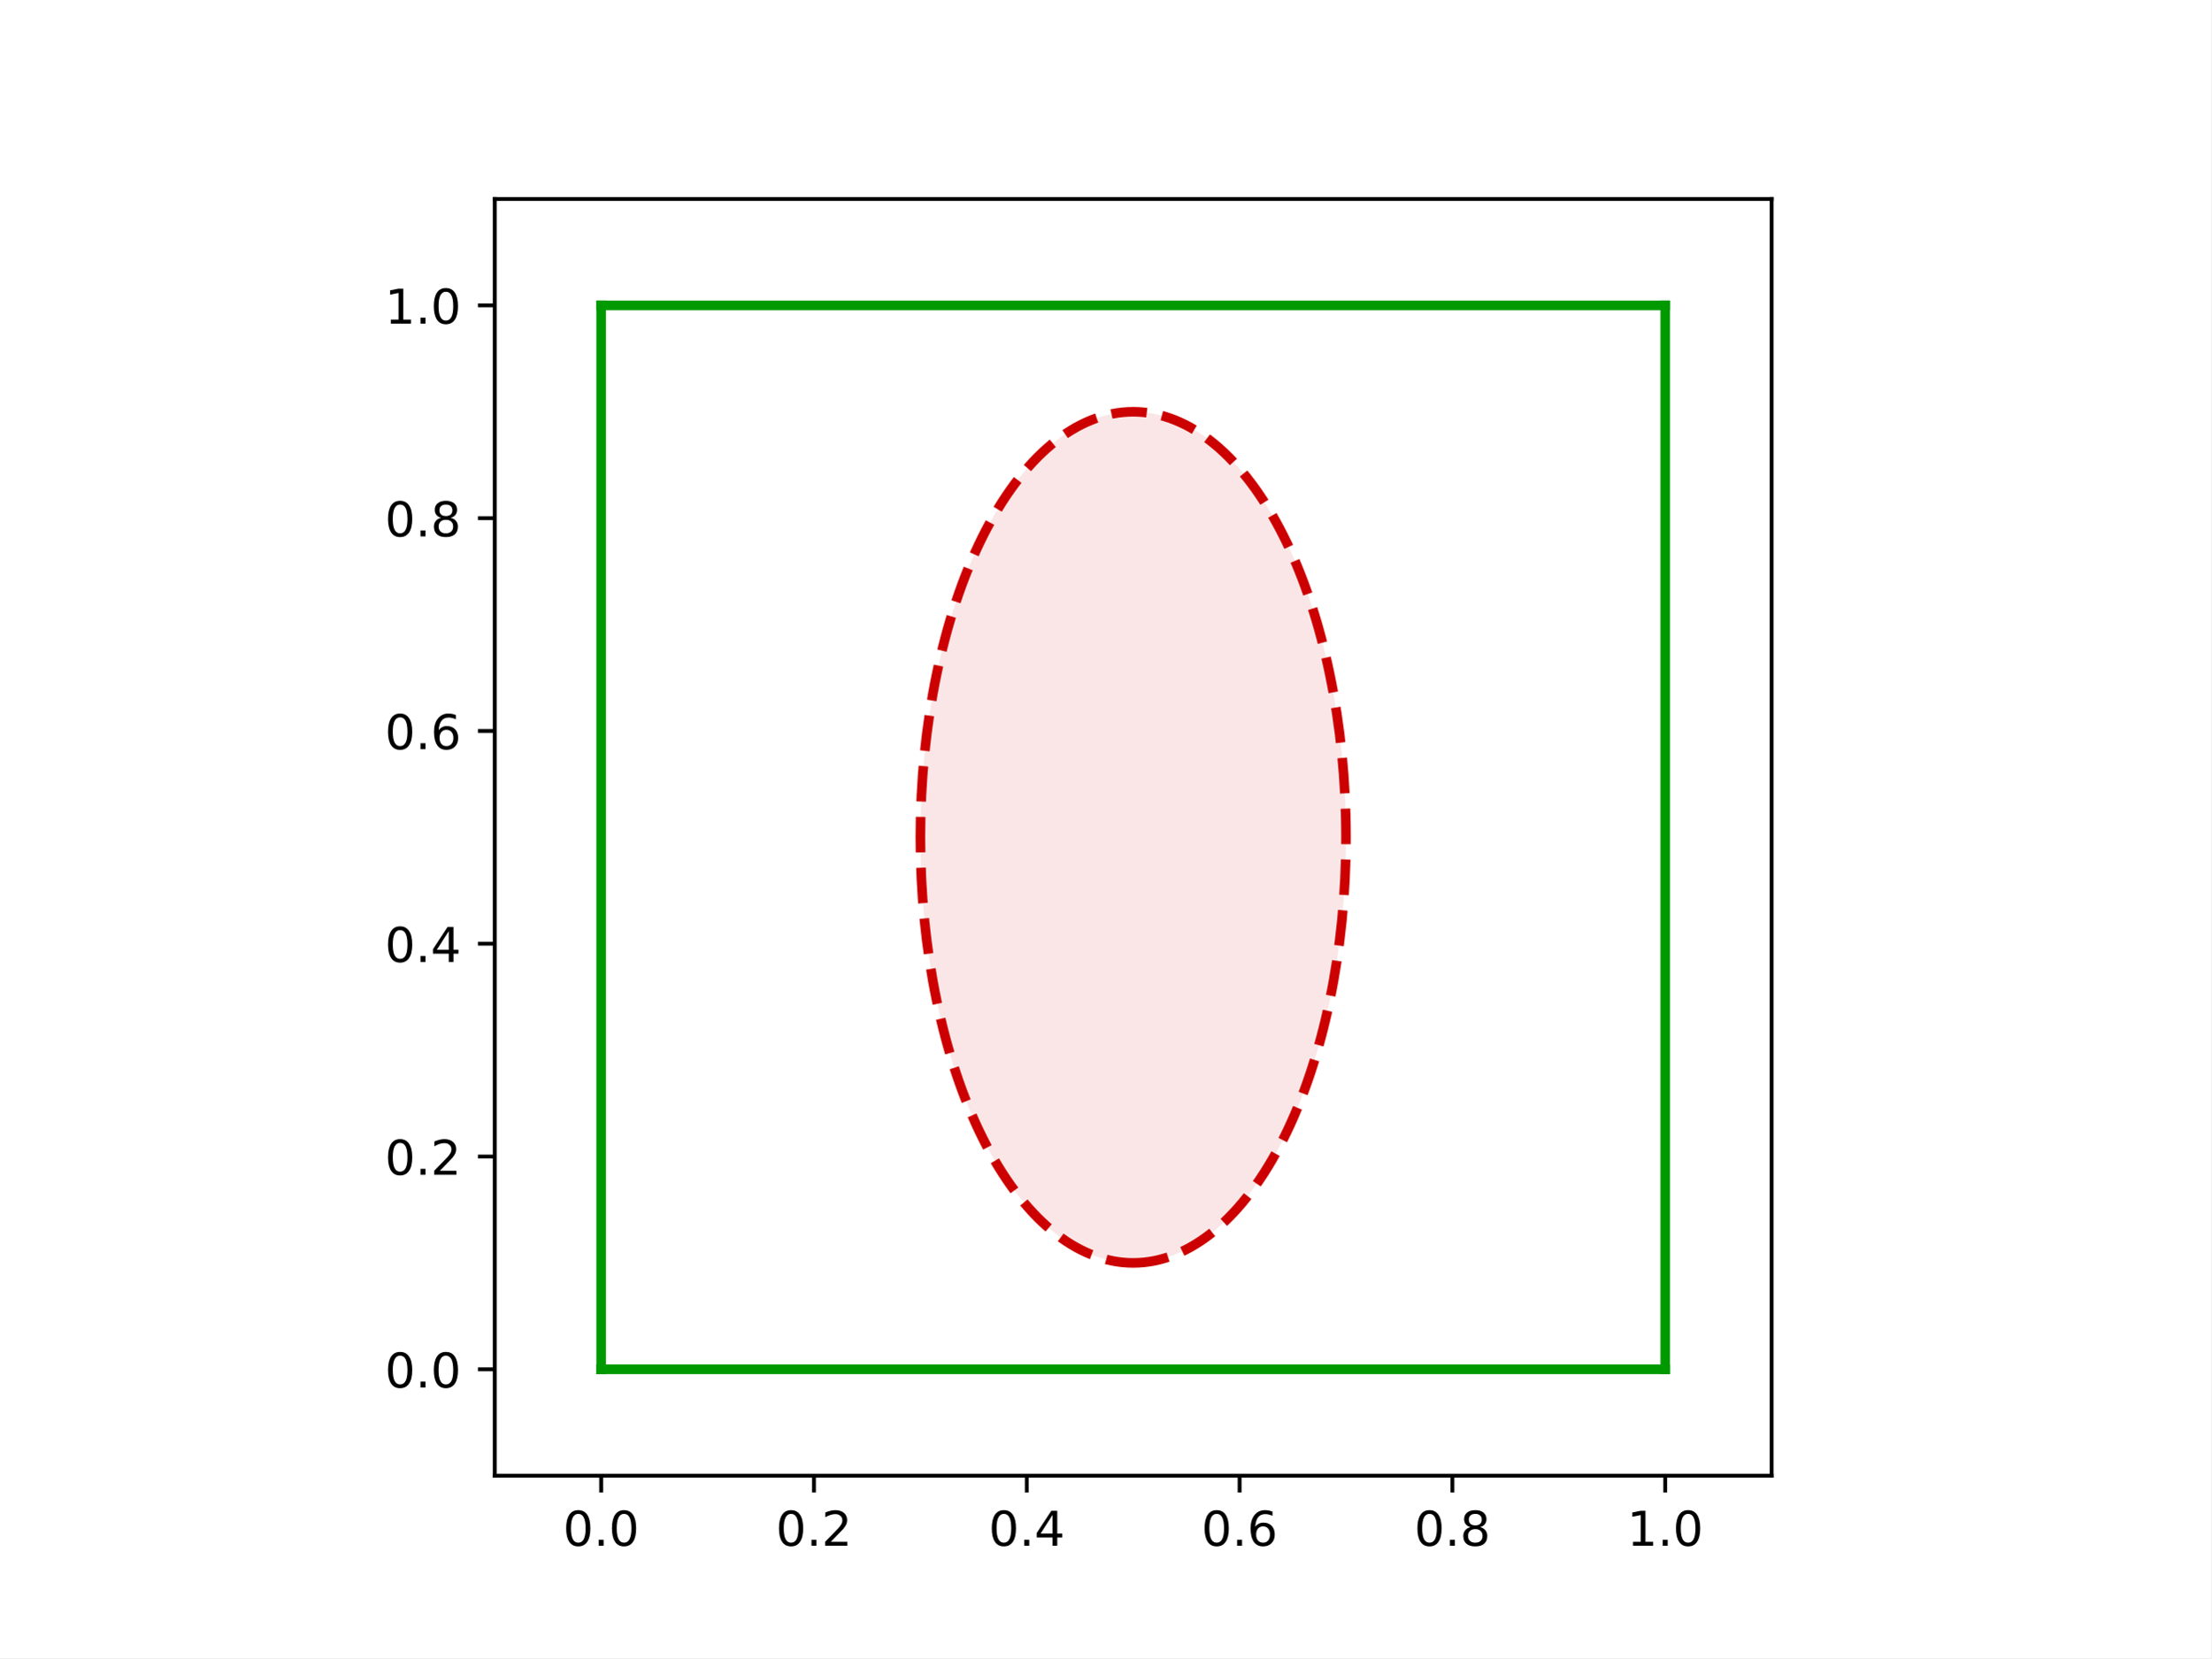
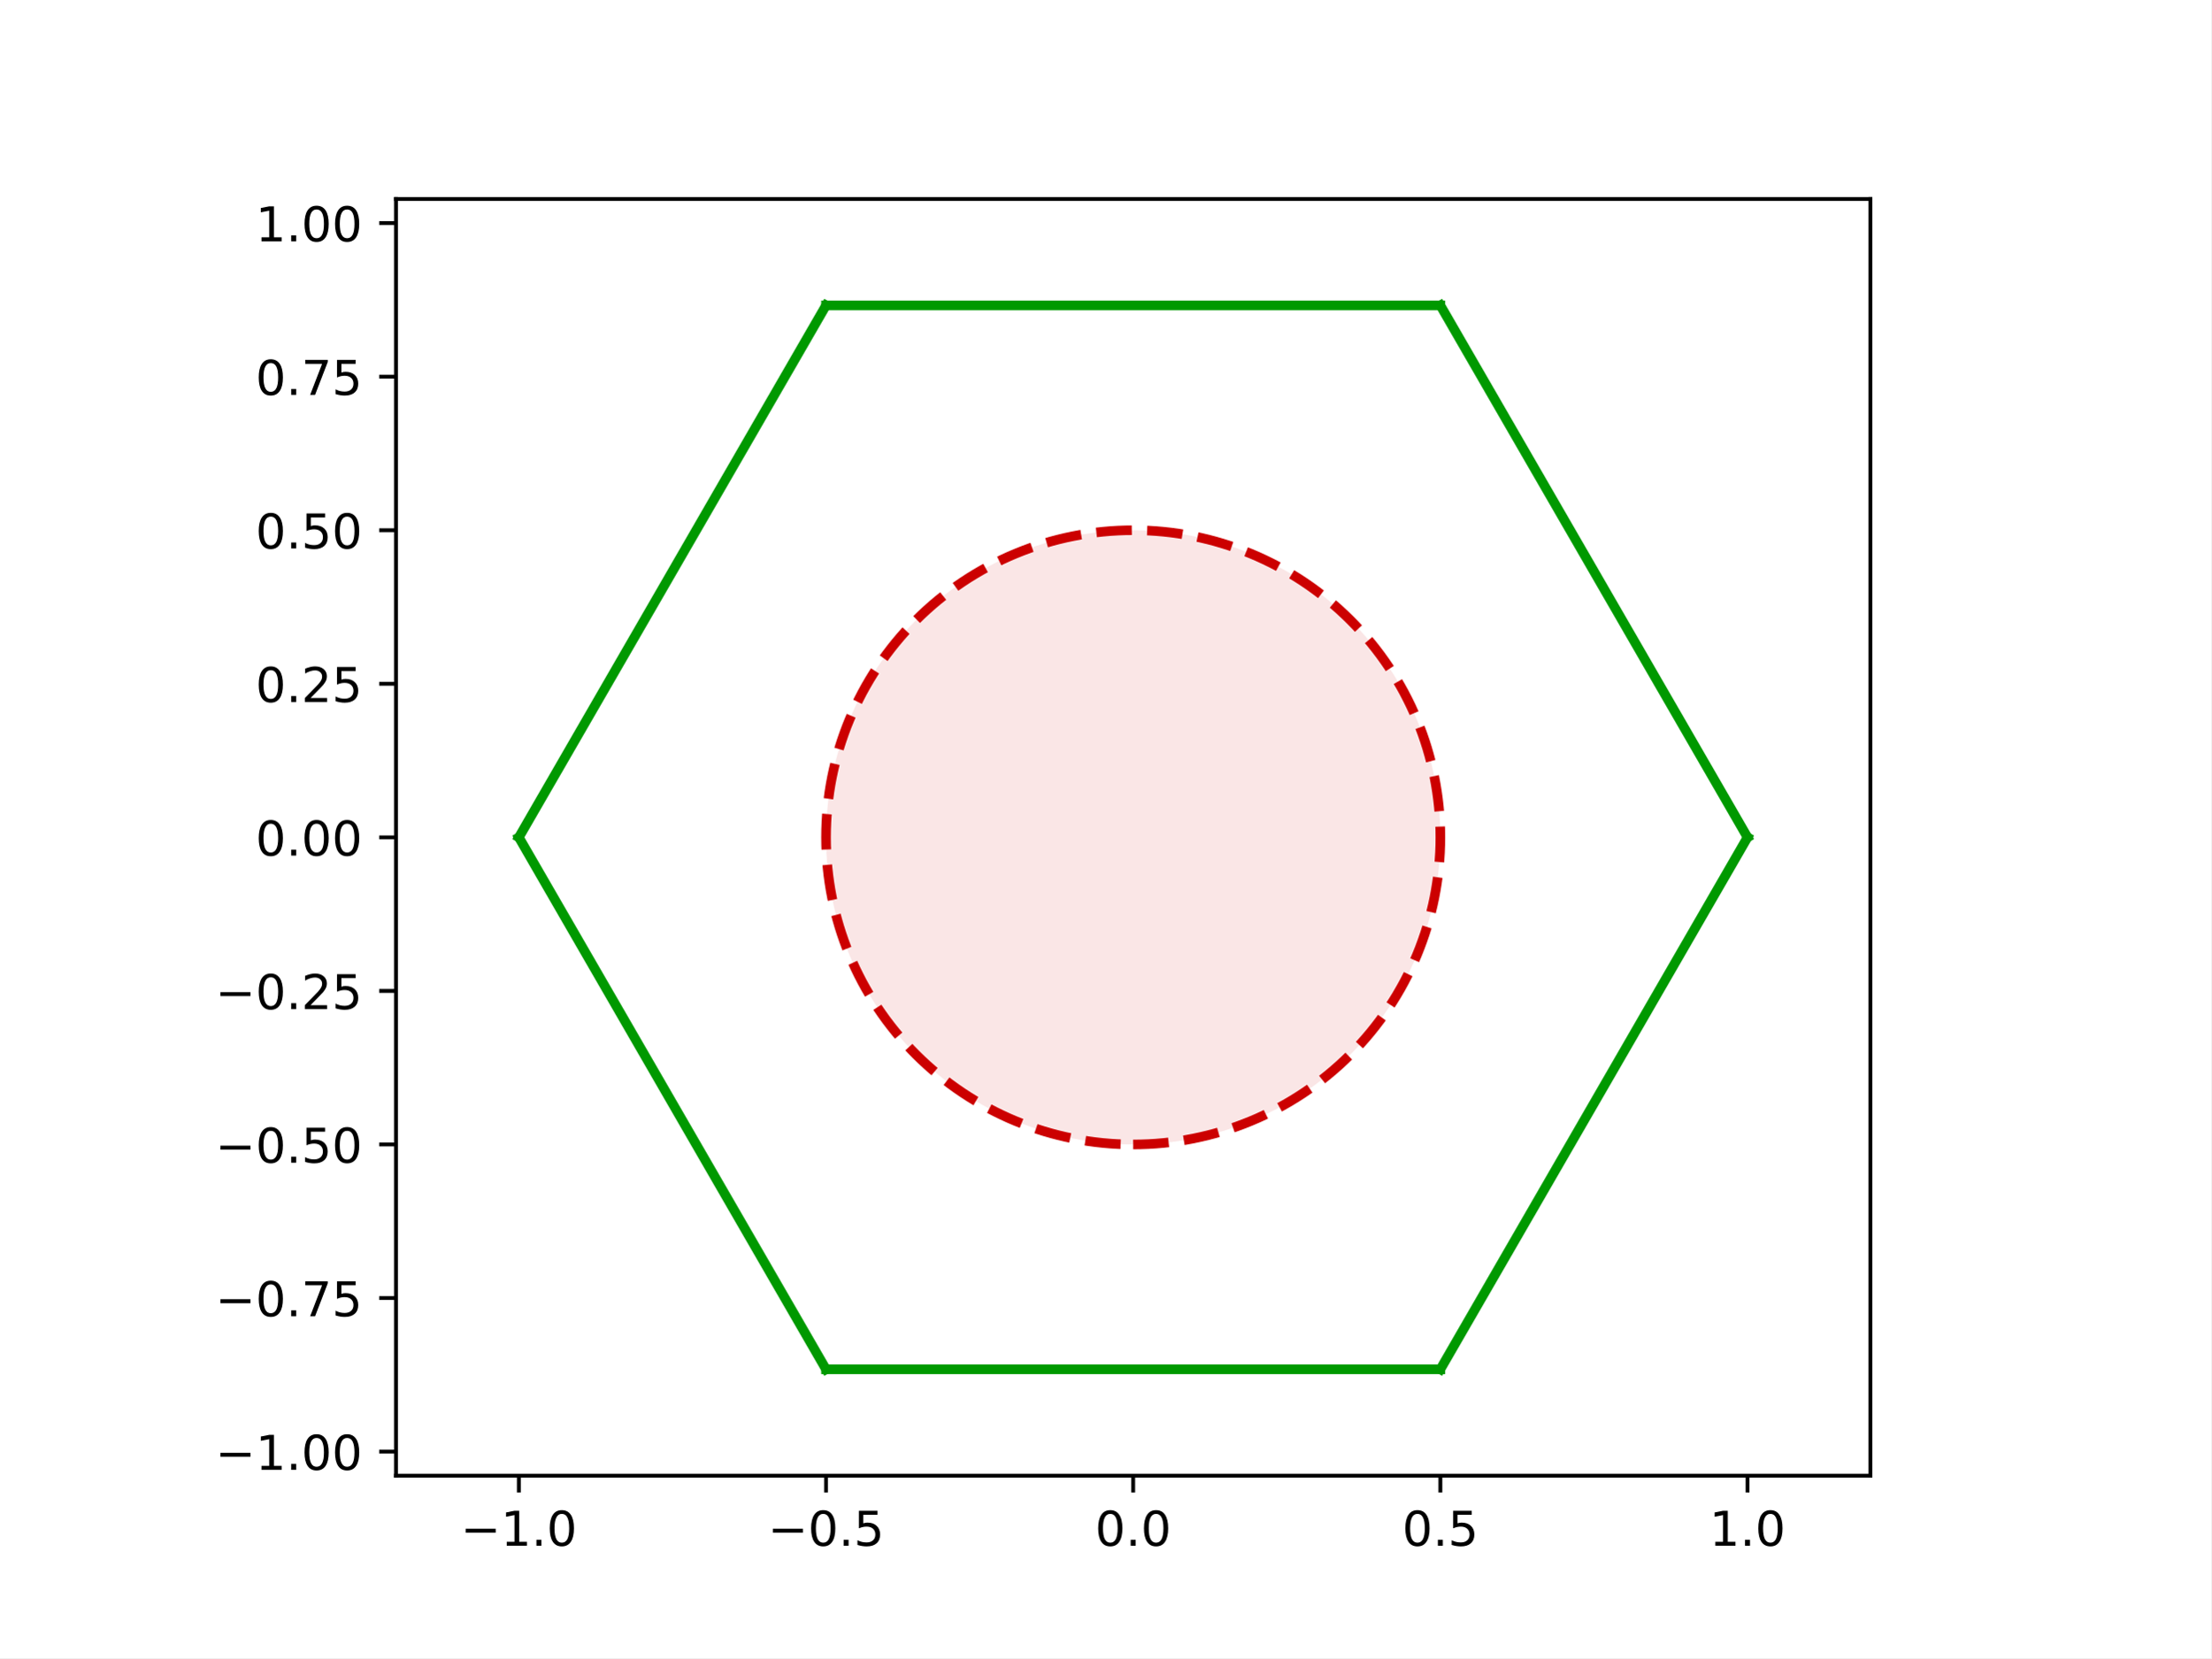
<svg xmlns="http://www.w3.org/2000/svg" xmlns:xlink="http://www.w3.org/1999/xlink" height="345.6pt" version="1.1" viewBox="0 0 460.8 345.6" width="460.8pt">
  <defs>
    <style type="text/css">
*{stroke-linecap:butt;stroke-linejoin:round;}
  </style>
  </defs>
  <g id="figure_1">
    <g id="patch_1">
      <path d="M 0 345.6  L 460.8 345.6  L 460.8 0  L 0 0  z " style="fill:#ffffff;" />
    </g>
    <g id="axes_1">
      <g id="patch_2">
-         <path d="M 103.104 307.584  L 369.216 307.584  L 369.216 41.472  L 103.104 41.472  z " style="fill:#ffffff;" />
+         <path d="M 82.52 307.584  L 389.8 307.584  L 389.8 41.472  L 82.52 41.472  z " style="fill:#ffffff;" />
      </g>
      <g id="patch_3">
-         <path clip-path="url(#pd7f621718c)" d="M 236.16 263.232  C 247.922 263.232 259.204 253.886 267.522 237.251  C 275.839 220.617 280.512 198.053 280.512 174.528  C 280.512 151.003 275.839 128.439 267.522 111.805  C 259.204 95.17 247.922 85.824 236.16 85.824  C 224.398 85.824 213.116 95.17 204.798 111.805  C 196.481 128.439 191.808 151.003 191.808 174.528  C 191.808 198.053 196.481 220.617 204.798 237.251  C 213.116 253.886 224.398 263.232 236.16 263.232  z " style="fill:#cc0000;fill-opacity:0.1;stroke:#cc0000;stroke-dasharray:7.4,3.2;stroke-dashoffset:0;stroke-linejoin:miter;stroke-width:2;" />
+         <path clip-path="url(#pcc6d01d5e2)" d="M 236.16 238.545  C 253.137 238.545 269.422 231.799 281.427 219.795  C 293.431 207.79 300.177 191.505 300.177 174.528  C 300.177 157.551 293.431 141.266 281.427 129.261  C 269.422 117.257 253.137 110.511 236.16 110.511  C 219.183 110.511 202.898 117.257 190.893 129.261  C 178.889 141.266 172.143 157.551 172.143 174.528  C 172.143 191.505 178.889 207.79 190.893 219.795  C 202.898 231.799 219.183 238.545 236.16 238.545  z " style="fill:#cc0000;fill-opacity:0.1;stroke:#cc0000;stroke-dasharray:7.4,3.2;stroke-dashoffset:0;stroke-linejoin:miter;stroke-width:2;" />
      </g>
      <g id="matplotlib.axis_1">
        <g id="xtick_1">
          <g id="line2d_1">
            <defs>
-               <path d="M 0 0  L 0 3.5  " id="m2ffac8cfda" style="stroke:#000000;stroke-width:0.8;" />
-             </defs>
-             <g>
-               <use style="stroke:#000000;stroke-width:0.8;" x="125.28" xlink:href="#m2ffac8cfda" y="307.584" />
+               <path d="M 0 0  L 0 3.5  " id="mb484c8c339" style="stroke:#000000;stroke-width:0.8;" />
+             </defs>
+             <g>
+               <use style="stroke:#000000;stroke-width:0.8;" x="108.127" xlink:href="#mb484c8c339" y="307.584" />
            </g>
          </g>
          <g id="text_1">
            <defs>
+               <path d="M 10.594 35.5  L 73.188 35.5  L 73.188 27.203  L 10.594 27.203  z " id="DejaVuSans-2212" />
+               <path d="M 12.406 8.297  L 28.516 8.297  L 28.516 63.922  L 10.984 60.406  L 10.984 69.391  L 28.422 72.906  L 38.281 72.906  L 38.281 8.297  L 54.391 8.297  L 54.391 0  L 12.406 0  z " id="DejaVuSans-31" />
+               <path d="M 10.688 12.406  L 21 12.406  L 21 0  L 10.688 0  z " id="DejaVuSans-2e" />
              <path d="M 31.781 66.406  Q 24.172 66.406 20.328 58.906  Q 16.5 51.422 16.5 36.375  Q 16.5 21.391 20.328 13.891  Q 24.172 6.391 31.781 6.391  Q 39.453 6.391 43.281 13.891  Q 47.125 21.391 47.125 36.375  Q 47.125 51.422 43.281 58.906  Q 39.453 66.406 31.781 66.406  z M 31.781 74.219  Q 44.047 74.219 50.516 64.516  Q 56.984 54.828 56.984 36.375  Q 56.984 17.969 50.516 8.266  Q 44.047 -1.422 31.781 -1.422  Q 19.531 -1.422 13.062 8.266  Q 6.594 17.969 6.594 36.375  Q 6.594 54.828 13.062 64.516  Q 19.531 74.219 31.781 74.219  z " id="DejaVuSans-30" />
-               <path d="M 10.688 12.406  L 21 12.406  L 21 0  L 10.688 0  z " id="DejaVuSans-2e" />
-             </defs>
-             <g transform="translate(117.3284 322.1824)scale(0.1 -0.1)">
-               <use xlink:href="#DejaVuSans-30" />
-               <use x="63.623" xlink:href="#DejaVuSans-2e" />
-               <use x="95.41" xlink:href="#DejaVuSans-30" />
+             </defs>
+             <g transform="translate(95.9854 322.1824)scale(0.1 -0.1)">
+               <use xlink:href="#DejaVuSans-2212" />
+               <use x="83.789" xlink:href="#DejaVuSans-31" />
+               <use x="147.412" xlink:href="#DejaVuSans-2e" />
+               <use x="179.199" xlink:href="#DejaVuSans-30" />
            </g>
          </g>
        </g>
        <g id="xtick_2">
          <g id="line2d_2">
            <g>
-               <use style="stroke:#000000;stroke-width:0.8;" x="169.632" xlink:href="#m2ffac8cfda" y="307.584" />
+               <use style="stroke:#000000;stroke-width:0.8;" x="172.143" xlink:href="#mb484c8c339" y="307.584" />
            </g>
          </g>
          <g id="text_2">
            <defs>
-               <path d="M 19.188 8.297  L 53.609 8.297  L 53.609 0  L 7.328 0  L 7.328 8.297  Q 12.938 14.109 22.625 23.891  Q 32.328 33.688 34.812 36.531  Q 39.547 41.844 41.422 45.531  Q 43.312 49.219 43.312 52.781  Q 43.312 58.594 39.234 62.25  Q 35.156 65.922 28.609 65.922  Q 23.969 65.922 18.812 64.312  Q 13.672 62.703 7.812 59.422  L 7.812 69.391  Q 13.766 71.781 18.938 73  Q 24.125 74.219 28.422 74.219  Q 39.75 74.219 46.484 68.547  Q 53.219 62.891 53.219 53.422  Q 53.219 48.922 51.531 44.891  Q 49.859 40.875 45.406 35.406  Q 44.188 33.984 37.641 27.219  Q 31.109 20.453 19.188 8.297  z " id="DejaVuSans-32" />
-             </defs>
-             <g transform="translate(161.6804 322.1824)scale(0.1 -0.1)">
-               <use xlink:href="#DejaVuSans-30" />
-               <use x="63.623" xlink:href="#DejaVuSans-2e" />
-               <use x="95.41" xlink:href="#DejaVuSans-32" />
+               <path d="M 10.797 72.906  L 49.516 72.906  L 49.516 64.594  L 19.828 64.594  L 19.828 46.734  Q 21.969 47.469 24.109 47.828  Q 26.266 48.188 28.422 48.188  Q 40.625 48.188 47.75 41.5  Q 54.891 34.812 54.891 23.391  Q 54.891 11.625 47.562 5.094  Q 40.234 -1.422 26.906 -1.422  Q 22.312 -1.422 17.547 -0.641  Q 12.797 0.141 7.719 1.703  L 7.719 11.625  Q 12.109 9.234 16.797 8.062  Q 21.484 6.891 26.703 6.891  Q 35.156 6.891 40.078 11.328  Q 45.016 15.766 45.016 23.391  Q 45.016 31 40.078 35.438  Q 35.156 39.891 26.703 39.891  Q 22.75 39.891 18.812 39.016  Q 14.891 38.141 10.797 36.281  z " id="DejaVuSans-35" />
+             </defs>
+             <g transform="translate(160.002 322.1824)scale(0.1 -0.1)">
+               <use xlink:href="#DejaVuSans-2212" />
+               <use x="83.789" xlink:href="#DejaVuSans-30" />
+               <use x="147.412" xlink:href="#DejaVuSans-2e" />
+               <use x="179.199" xlink:href="#DejaVuSans-35" />
            </g>
          </g>
        </g>
        <g id="xtick_3">
          <g id="line2d_3">
            <g>
-               <use style="stroke:#000000;stroke-width:0.8;" x="213.984" xlink:href="#m2ffac8cfda" y="307.584" />
+               <use style="stroke:#000000;stroke-width:0.8;" x="236.16" xlink:href="#mb484c8c339" y="307.584" />
            </g>
          </g>
          <g id="text_3">
-             <defs>
-               <path d="M 37.797 64.312  L 12.891 25.391  L 37.797 25.391  z M 35.203 72.906  L 47.609 72.906  L 47.609 25.391  L 58.016 25.391  L 58.016 17.188  L 47.609 17.188  L 47.609 0  L 37.797 0  L 37.797 17.188  L 4.891 17.188  L 4.891 26.703  z " id="DejaVuSans-34" />
-             </defs>
-             <g transform="translate(206.0324 322.1824)scale(0.1 -0.1)">
-               <use xlink:href="#DejaVuSans-30" />
-               <use x="63.623" xlink:href="#DejaVuSans-2e" />
-               <use x="95.41" xlink:href="#DejaVuSans-34" />
+             <g transform="translate(228.2084 322.1824)scale(0.1 -0.1)">
+               <use xlink:href="#DejaVuSans-30" />
+               <use x="63.623" xlink:href="#DejaVuSans-2e" />
+               <use x="95.41" xlink:href="#DejaVuSans-30" />
            </g>
          </g>
        </g>
        <g id="xtick_4">
          <g id="line2d_4">
            <g>
-               <use style="stroke:#000000;stroke-width:0.8;" x="258.336" xlink:href="#m2ffac8cfda" y="307.584" />
+               <use style="stroke:#000000;stroke-width:0.8;" x="300.177" xlink:href="#mb484c8c339" y="307.584" />
            </g>
          </g>
          <g id="text_4">
-             <defs>
-               <path d="M 33.016 40.375  Q 26.375 40.375 22.484 35.828  Q 18.609 31.297 18.609 23.391  Q 18.609 15.531 22.484 10.953  Q 26.375 6.391 33.016 6.391  Q 39.656 6.391 43.531 10.953  Q 47.406 15.531 47.406 23.391  Q 47.406 31.297 43.531 35.828  Q 39.656 40.375 33.016 40.375  z M 52.594 71.297  L 52.594 62.312  Q 48.875 64.062 45.094 64.984  Q 41.312 65.922 37.594 65.922  Q 27.828 65.922 22.672 59.328  Q 17.531 52.734 16.797 39.406  Q 19.672 43.656 24.016 45.922  Q 28.375 48.188 33.594 48.188  Q 44.578 48.188 50.953 41.516  Q 57.328 34.859 57.328 23.391  Q 57.328 12.156 50.688 5.359  Q 44.047 -1.422 33.016 -1.422  Q 20.359 -1.422 13.672 8.266  Q 6.984 17.969 6.984 36.375  Q 6.984 53.656 15.188 63.938  Q 23.391 74.219 37.203 74.219  Q 40.922 74.219 44.703 73.484  Q 48.484 72.75 52.594 71.297  z " id="DejaVuSans-36" />
-             </defs>
-             <g transform="translate(250.3844 322.1824)scale(0.1 -0.1)">
-               <use xlink:href="#DejaVuSans-30" />
-               <use x="63.623" xlink:href="#DejaVuSans-2e" />
-               <use x="95.41" xlink:href="#DejaVuSans-36" />
+             <g transform="translate(292.225 322.1824)scale(0.1 -0.1)">
+               <use xlink:href="#DejaVuSans-30" />
+               <use x="63.623" xlink:href="#DejaVuSans-2e" />
+               <use x="95.41" xlink:href="#DejaVuSans-35" />
            </g>
          </g>
        </g>
        <g id="xtick_5">
          <g id="line2d_5">
            <g>
-               <use style="stroke:#000000;stroke-width:0.8;" x="302.688" xlink:href="#m2ffac8cfda" y="307.584" />
+               <use style="stroke:#000000;stroke-width:0.8;" x="364.193" xlink:href="#mb484c8c339" y="307.584" />
            </g>
          </g>
          <g id="text_5">
-             <defs>
-               <path d="M 31.781 34.625  Q 24.75 34.625 20.719 30.859  Q 16.703 27.094 16.703 20.516  Q 16.703 13.922 20.719 10.156  Q 24.75 6.391 31.781 6.391  Q 38.812 6.391 42.859 10.172  Q 46.922 13.969 46.922 20.516  Q 46.922 27.094 42.891 30.859  Q 38.875 34.625 31.781 34.625  z M 21.922 38.812  Q 15.578 40.375 12.031 44.719  Q 8.5 49.078 8.5 55.328  Q 8.5 64.062 14.719 69.141  Q 20.953 74.219 31.781 74.219  Q 42.672 74.219 48.875 69.141  Q 55.078 64.062 55.078 55.328  Q 55.078 49.078 51.531 44.719  Q 48 40.375 41.703 38.812  Q 48.828 37.156 52.797 32.312  Q 56.781 27.484 56.781 20.516  Q 56.781 9.906 50.312 4.234  Q 43.844 -1.422 31.781 -1.422  Q 19.734 -1.422 13.25 4.234  Q 6.781 9.906 6.781 20.516  Q 6.781 27.484 10.781 32.312  Q 14.797 37.156 21.922 38.812  z M 18.312 54.391  Q 18.312 48.734 21.844 45.562  Q 25.391 42.391 31.781 42.391  Q 38.141 42.391 41.719 45.562  Q 45.312 48.734 45.312 54.391  Q 45.312 60.062 41.719 63.234  Q 38.141 66.406 31.781 66.406  Q 25.391 66.406 21.844 63.234  Q 18.312 60.062 18.312 54.391  z " id="DejaVuSans-38" />
-             </defs>
-             <g transform="translate(294.7364 322.1824)scale(0.1 -0.1)">
-               <use xlink:href="#DejaVuSans-30" />
-               <use x="63.623" xlink:href="#DejaVuSans-2e" />
-               <use x="95.41" xlink:href="#DejaVuSans-38" />
-             </g>
-           </g>
-         </g>
-         <g id="xtick_6">
-           <g id="line2d_6">
-             <g>
-               <use style="stroke:#000000;stroke-width:0.8;" x="347.04" xlink:href="#m2ffac8cfda" y="307.584" />
-             </g>
-           </g>
-           <g id="text_6">
-             <defs>
-               <path d="M 12.406 8.297  L 28.516 8.297  L 28.516 63.922  L 10.984 60.406  L 10.984 69.391  L 28.422 72.906  L 38.281 72.906  L 38.281 8.297  L 54.391 8.297  L 54.391 0  L 12.406 0  z " id="DejaVuSans-31" />
-             </defs>
-             <g transform="translate(339.0884 322.1824)scale(0.1 -0.1)">
+             <g transform="translate(356.2416 322.1824)scale(0.1 -0.1)">
              <use xlink:href="#DejaVuSans-31" />
              <use x="63.623" xlink:href="#DejaVuSans-2e" />
              <use x="95.41" xlink:href="#DejaVuSans-30" />
            </g>
          </g>
        </g>
      </g>
      <g id="matplotlib.axis_2">
        <g id="ytick_1">
+           <g id="line2d_6">
+             <defs>
+               <path d="M 0 0  L -3.5 0  " id="m9d79d59b22" style="stroke:#000000;stroke-width:0.8;" />
+             </defs>
+             <g>
+               <use style="stroke:#000000;stroke-width:0.8;" x="82.52" xlink:href="#m9d79d59b22" y="302.561" />
+             </g>
+           </g>
+           <g id="text_6">
+             <g transform="translate(44.87485 306.3604)scale(0.1 -0.1)">
+               <use xlink:href="#DejaVuSans-2212" />
+               <use x="83.789" xlink:href="#DejaVuSans-31" />
+               <use x="147.412" xlink:href="#DejaVuSans-2e" />
+               <use x="179.199" xlink:href="#DejaVuSans-30" />
+               <use x="242.822" xlink:href="#DejaVuSans-30" />
+             </g>
+           </g>
+         </g>
+         <g id="ytick_2">
          <g id="line2d_7">
-             <defs>
-               <path d="M 0 0  L -3.5 0  " id="me704c8c334" style="stroke:#000000;stroke-width:0.8;" />
-             </defs>
-             <g>
-               <use style="stroke:#000000;stroke-width:0.8;" x="103.104" xlink:href="#me704c8c334" y="285.408" />
+             <g>
+               <use style="stroke:#000000;stroke-width:0.8;" x="82.52" xlink:href="#m9d79d59b22" y="270.553" />
            </g>
          </g>
          <g id="text_7">
-             <g transform="translate(80.20087 289.2072)scale(0.1 -0.1)">
-               <use xlink:href="#DejaVuSans-30" />
-               <use x="63.623" xlink:href="#DejaVuSans-2e" />
-               <use x="95.41" xlink:href="#DejaVuSans-30" />
-             </g>
-           </g>
-         </g>
-         <g id="ytick_2">
+             <defs>
+               <path d="M 8.203 72.906  L 55.078 72.906  L 55.078 68.703  L 28.609 0  L 18.312 0  L 43.219 64.594  L 8.203 64.594  z " id="DejaVuSans-37" />
+             </defs>
+             <g transform="translate(44.87485 274.3521)scale(0.1 -0.1)">
+               <use xlink:href="#DejaVuSans-2212" />
+               <use x="83.789" xlink:href="#DejaVuSans-30" />
+               <use x="147.412" xlink:href="#DejaVuSans-2e" />
+               <use x="179.199" xlink:href="#DejaVuSans-37" />
+               <use x="242.822" xlink:href="#DejaVuSans-35" />
+             </g>
+           </g>
+         </g>
+         <g id="ytick_3">
          <g id="line2d_8">
            <g>
-               <use style="stroke:#000000;stroke-width:0.8;" x="103.104" xlink:href="#me704c8c334" y="241.056" />
+               <use style="stroke:#000000;stroke-width:0.8;" x="82.52" xlink:href="#m9d79d59b22" y="238.545" />
            </g>
          </g>
          <g id="text_8">
-             <g transform="translate(80.20087 244.8552)scale(0.1 -0.1)">
+             <g transform="translate(44.87485 242.3438)scale(0.1 -0.1)">
+               <use xlink:href="#DejaVuSans-2212" />
+               <use x="83.789" xlink:href="#DejaVuSans-30" />
+               <use x="147.412" xlink:href="#DejaVuSans-2e" />
+               <use x="179.199" xlink:href="#DejaVuSans-35" />
+               <use x="242.822" xlink:href="#DejaVuSans-30" />
+             </g>
+           </g>
+         </g>
+         <g id="ytick_4">
+           <g id="line2d_9">
+             <g>
+               <use style="stroke:#000000;stroke-width:0.8;" x="82.52" xlink:href="#m9d79d59b22" y="206.536" />
+             </g>
+           </g>
+           <g id="text_9">
+             <defs>
+               <path d="M 19.188 8.297  L 53.609 8.297  L 53.609 0  L 7.328 0  L 7.328 8.297  Q 12.938 14.109 22.625 23.891  Q 32.328 33.688 34.812 36.531  Q 39.547 41.844 41.422 45.531  Q 43.312 49.219 43.312 52.781  Q 43.312 58.594 39.234 62.25  Q 35.156 65.922 28.609 65.922  Q 23.969 65.922 18.812 64.312  Q 13.672 62.703 7.812 59.422  L 7.812 69.391  Q 13.766 71.781 18.938 73  Q 24.125 74.219 28.422 74.219  Q 39.75 74.219 46.484 68.547  Q 53.219 62.891 53.219 53.422  Q 53.219 48.922 51.531 44.891  Q 49.859 40.875 45.406 35.406  Q 44.188 33.984 37.641 27.219  Q 31.109 20.453 19.188 8.297  z " id="DejaVuSans-32" />
+             </defs>
+             <g transform="translate(44.87485 210.3355)scale(0.1 -0.1)">
+               <use xlink:href="#DejaVuSans-2212" />
+               <use x="83.789" xlink:href="#DejaVuSans-30" />
+               <use x="147.412" xlink:href="#DejaVuSans-2e" />
+               <use x="179.199" xlink:href="#DejaVuSans-32" />
+               <use x="242.822" xlink:href="#DejaVuSans-35" />
+             </g>
+           </g>
+         </g>
+         <g id="ytick_5">
+           <g id="line2d_10">
+             <g>
+               <use style="stroke:#000000;stroke-width:0.8;" x="82.52" xlink:href="#m9d79d59b22" y="174.528" />
+             </g>
+           </g>
+           <g id="text_10">
+             <g transform="translate(53.25454 178.3272)scale(0.1 -0.1)">
+               <use xlink:href="#DejaVuSans-30" />
+               <use x="63.623" xlink:href="#DejaVuSans-2e" />
+               <use x="95.41" xlink:href="#DejaVuSans-30" />
+               <use x="159.033" xlink:href="#DejaVuSans-30" />
+             </g>
+           </g>
+         </g>
+         <g id="ytick_6">
+           <g id="line2d_11">
+             <g>
+               <use style="stroke:#000000;stroke-width:0.8;" x="82.52" xlink:href="#m9d79d59b22" y="142.52" />
+             </g>
+           </g>
+           <g id="text_11">
+             <g transform="translate(53.25454 146.3189)scale(0.1 -0.1)">
              <use xlink:href="#DejaVuSans-30" />
              <use x="63.623" xlink:href="#DejaVuSans-2e" />
              <use x="95.41" xlink:href="#DejaVuSans-32" />
-             </g>
-           </g>
-         </g>
-         <g id="ytick_3">
-           <g id="line2d_9">
-             <g>
-               <use style="stroke:#000000;stroke-width:0.8;" x="103.104" xlink:href="#me704c8c334" y="196.704" />
-             </g>
-           </g>
-           <g id="text_9">
-             <g transform="translate(80.20087 200.5032)scale(0.1 -0.1)">
-               <use xlink:href="#DejaVuSans-30" />
-               <use x="63.623" xlink:href="#DejaVuSans-2e" />
-               <use x="95.41" xlink:href="#DejaVuSans-34" />
-             </g>
-           </g>
-         </g>
-         <g id="ytick_4">
-           <g id="line2d_10">
-             <g>
-               <use style="stroke:#000000;stroke-width:0.8;" x="103.104" xlink:href="#me704c8c334" y="152.352" />
-             </g>
-           </g>
-           <g id="text_10">
-             <g transform="translate(80.20087 156.1512)scale(0.1 -0.1)">
-               <use xlink:href="#DejaVuSans-30" />
-               <use x="63.623" xlink:href="#DejaVuSans-2e" />
-               <use x="95.41" xlink:href="#DejaVuSans-36" />
-             </g>
-           </g>
-         </g>
-         <g id="ytick_5">
-           <g id="line2d_11">
-             <g>
-               <use style="stroke:#000000;stroke-width:0.8;" x="103.104" xlink:href="#me704c8c334" y="108" />
-             </g>
-           </g>
-           <g id="text_11">
-             <g transform="translate(80.20087 111.7992)scale(0.1 -0.1)">
-               <use xlink:href="#DejaVuSans-30" />
-               <use x="63.623" xlink:href="#DejaVuSans-2e" />
-               <use x="95.41" xlink:href="#DejaVuSans-38" />
-             </g>
-           </g>
-         </g>
-         <g id="ytick_6">
+               <use x="159.033" xlink:href="#DejaVuSans-35" />
+             </g>
+           </g>
+         </g>
+         <g id="ytick_7">
          <g id="line2d_12">
            <g>
-               <use style="stroke:#000000;stroke-width:0.8;" x="103.104" xlink:href="#me704c8c334" y="63.648" />
+               <use style="stroke:#000000;stroke-width:0.8;" x="82.52" xlink:href="#m9d79d59b22" y="110.511" />
            </g>
          </g>
          <g id="text_12">
-             <g transform="translate(80.20087 67.44722)scale(0.1 -0.1)">
+             <g transform="translate(53.25454 114.3106)scale(0.1 -0.1)">
+               <use xlink:href="#DejaVuSans-30" />
+               <use x="63.623" xlink:href="#DejaVuSans-2e" />
+               <use x="95.41" xlink:href="#DejaVuSans-35" />
+               <use x="159.033" xlink:href="#DejaVuSans-30" />
+             </g>
+           </g>
+         </g>
+         <g id="ytick_8">
+           <g id="line2d_13">
+             <g>
+               <use style="stroke:#000000;stroke-width:0.8;" x="82.52" xlink:href="#m9d79d59b22" y="78.503" />
+             </g>
+           </g>
+           <g id="text_13">
+             <g transform="translate(53.25454 82.30232)scale(0.1 -0.1)">
+               <use xlink:href="#DejaVuSans-30" />
+               <use x="63.623" xlink:href="#DejaVuSans-2e" />
+               <use x="95.41" xlink:href="#DejaVuSans-37" />
+               <use x="159.033" xlink:href="#DejaVuSans-35" />
+             </g>
+           </g>
+         </g>
+         <g id="ytick_9">
+           <g id="line2d_14">
+             <g>
+               <use style="stroke:#000000;stroke-width:0.8;" x="82.52" xlink:href="#m9d79d59b22" y="46.495" />
+             </g>
+           </g>
+           <g id="text_14">
+             <g transform="translate(53.25454 50.29402)scale(0.1 -0.1)">
              <use xlink:href="#DejaVuSans-31" />
              <use x="63.623" xlink:href="#DejaVuSans-2e" />
              <use x="95.41" xlink:href="#DejaVuSans-30" />
-             </g>
-           </g>
-         </g>
-       </g>
-       <g id="line2d_13">
-         <path clip-path="url(#pd7f621718c)" d="M 125.28 285.408  L 347.04 285.408  " style="fill:none;stroke:#009900;stroke-linecap:square;stroke-width:2;" />
-       </g>
-       <g id="line2d_14">
-         <path clip-path="url(#pd7f621718c)" d="M 347.04 285.408  L 347.04 63.648  " style="fill:none;stroke:#009900;stroke-linecap:square;stroke-width:2;" />
+               <use x="159.033" xlink:href="#DejaVuSans-30" />
+             </g>
+           </g>
+         </g>
      </g>
      <g id="line2d_15">
-         <path clip-path="url(#pd7f621718c)" d="M 347.04 63.648  L 125.28 63.648  " style="fill:none;stroke:#009900;stroke-linecap:square;stroke-width:2;" />
+         <path clip-path="url(#pcc6d01d5e2)" d="M 300.177 63.648  L 172.143 63.648  " style="fill:none;stroke:#009900;stroke-linecap:square;stroke-width:2;" />
      </g>
      <g id="line2d_16">
-         <path clip-path="url(#pd7f621718c)" d="M 125.28 63.648  L 125.28 285.408  " style="fill:none;stroke:#009900;stroke-linecap:square;stroke-width:2;" />
+         <path clip-path="url(#pcc6d01d5e2)" d="M 172.143 63.648  L 108.127 174.528  " style="fill:none;stroke:#009900;stroke-linecap:square;stroke-width:2;" />
+       </g>
+       <g id="line2d_17">
+         <path clip-path="url(#pcc6d01d5e2)" d="M 108.127 174.528  L 172.143 285.408  " style="fill:none;stroke:#009900;stroke-linecap:square;stroke-width:2;" />
+       </g>
+       <g id="line2d_18">
+         <path clip-path="url(#pcc6d01d5e2)" d="M 172.143 285.408  L 300.177 285.408  " style="fill:none;stroke:#009900;stroke-linecap:square;stroke-width:2;" />
+       </g>
+       <g id="line2d_19">
+         <path clip-path="url(#pcc6d01d5e2)" d="M 300.177 285.408  L 364.193 174.528  " style="fill:none;stroke:#009900;stroke-linecap:square;stroke-width:2;" />
+       </g>
+       <g id="line2d_20">
+         <path clip-path="url(#pcc6d01d5e2)" d="M 364.193 174.528  L 300.177 63.648  " style="fill:none;stroke:#009900;stroke-linecap:square;stroke-width:2;" />
      </g>
      <g id="patch_4">
-         <path d="M 103.104 307.584  L 103.104 41.472  " style="fill:none;stroke:#000000;stroke-linecap:square;stroke-linejoin:miter;stroke-width:0.8;" />
+         <path d="M 82.52 307.584  L 82.52 41.472  " style="fill:none;stroke:#000000;stroke-linecap:square;stroke-linejoin:miter;stroke-width:0.8;" />
      </g>
      <g id="patch_5">
-         <path d="M 369.216 307.584  L 369.216 41.472  " style="fill:none;stroke:#000000;stroke-linecap:square;stroke-linejoin:miter;stroke-width:0.8;" />
+         <path d="M 389.8 307.584  L 389.8 41.472  " style="fill:none;stroke:#000000;stroke-linecap:square;stroke-linejoin:miter;stroke-width:0.8;" />
      </g>
      <g id="patch_6">
-         <path d="M 103.104 307.584  L 369.216 307.584  " style="fill:none;stroke:#000000;stroke-linecap:square;stroke-linejoin:miter;stroke-width:0.8;" />
+         <path d="M 82.52 307.584  L 389.8 307.584  " style="fill:none;stroke:#000000;stroke-linecap:square;stroke-linejoin:miter;stroke-width:0.8;" />
      </g>
      <g id="patch_7">
-         <path d="M 103.104 41.472  L 369.216 41.472  " style="fill:none;stroke:#000000;stroke-linecap:square;stroke-linejoin:miter;stroke-width:0.8;" />
+         <path d="M 82.52 41.472  L 389.8 41.472  " style="fill:none;stroke:#000000;stroke-linecap:square;stroke-linejoin:miter;stroke-width:0.8;" />
      </g>
    </g>
  </g>
  <defs>
-     <clipPath id="pd7f621718c">
-       <rect height="266.112" width="266.112" x="103.104" y="41.472" />
+     <clipPath id="pcc6d01d5e2">
+       <rect height="266.112" width="307.28" x="82.52" y="41.472" />
    </clipPath>
  </defs>
</svg>
